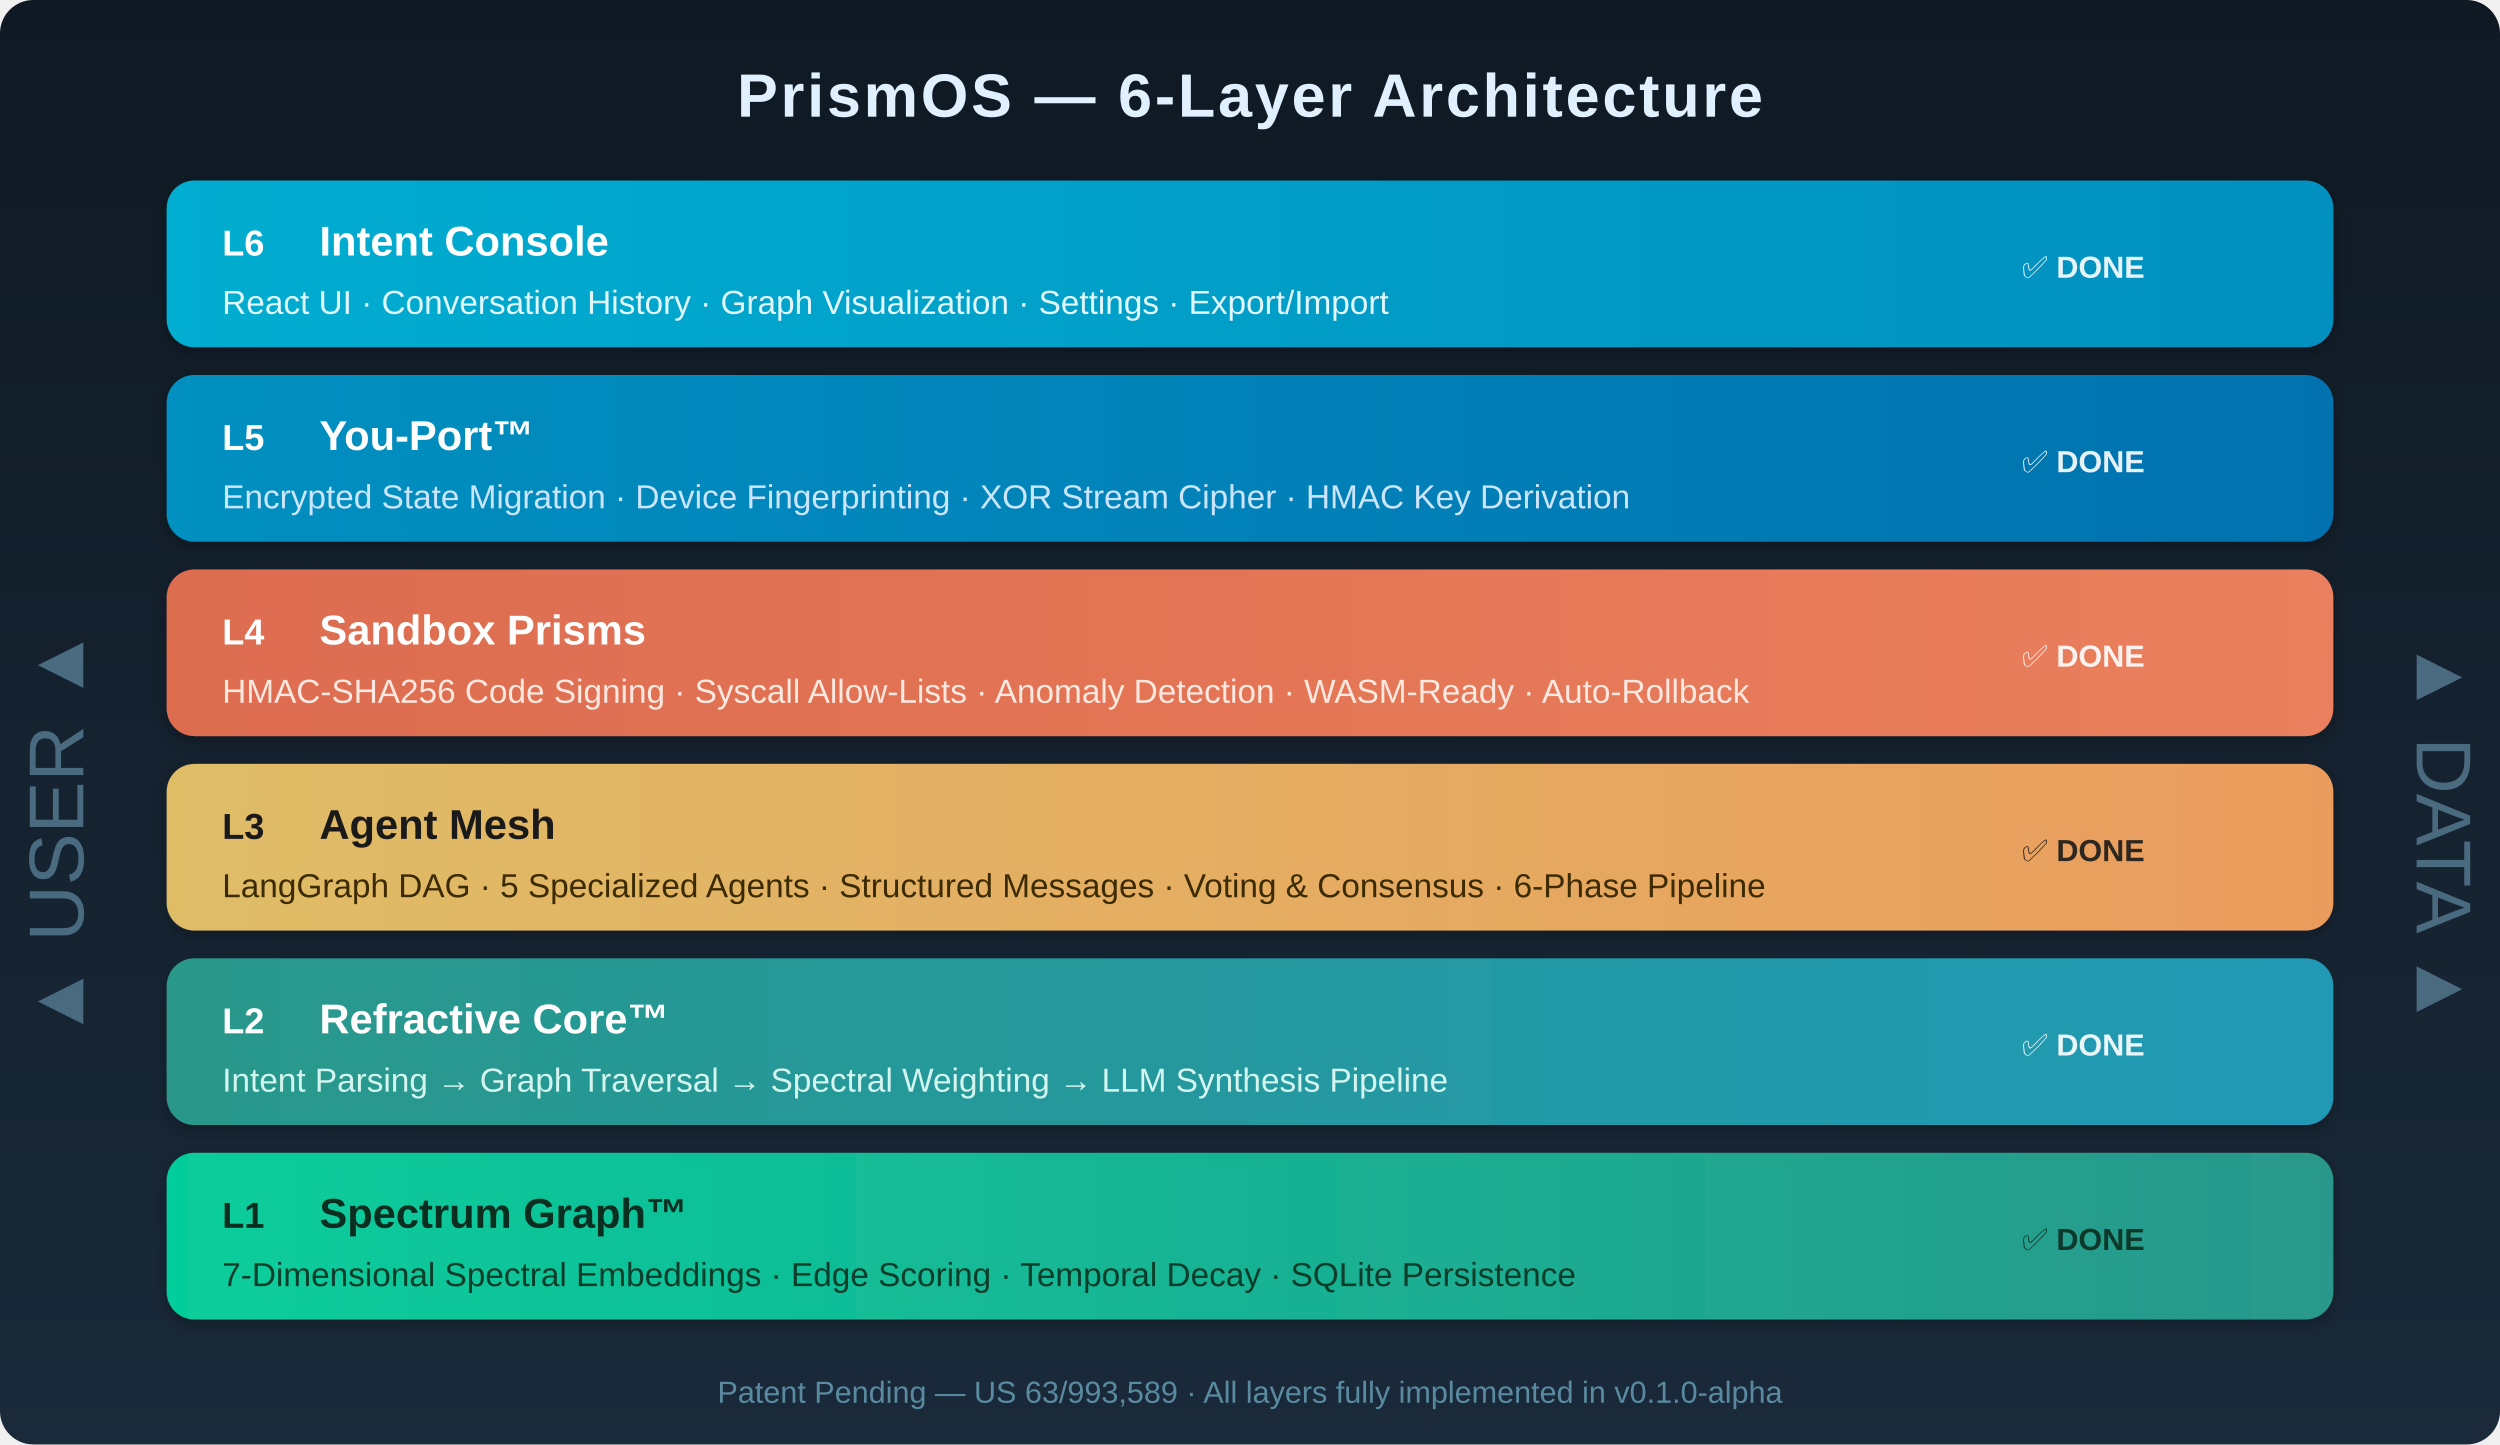
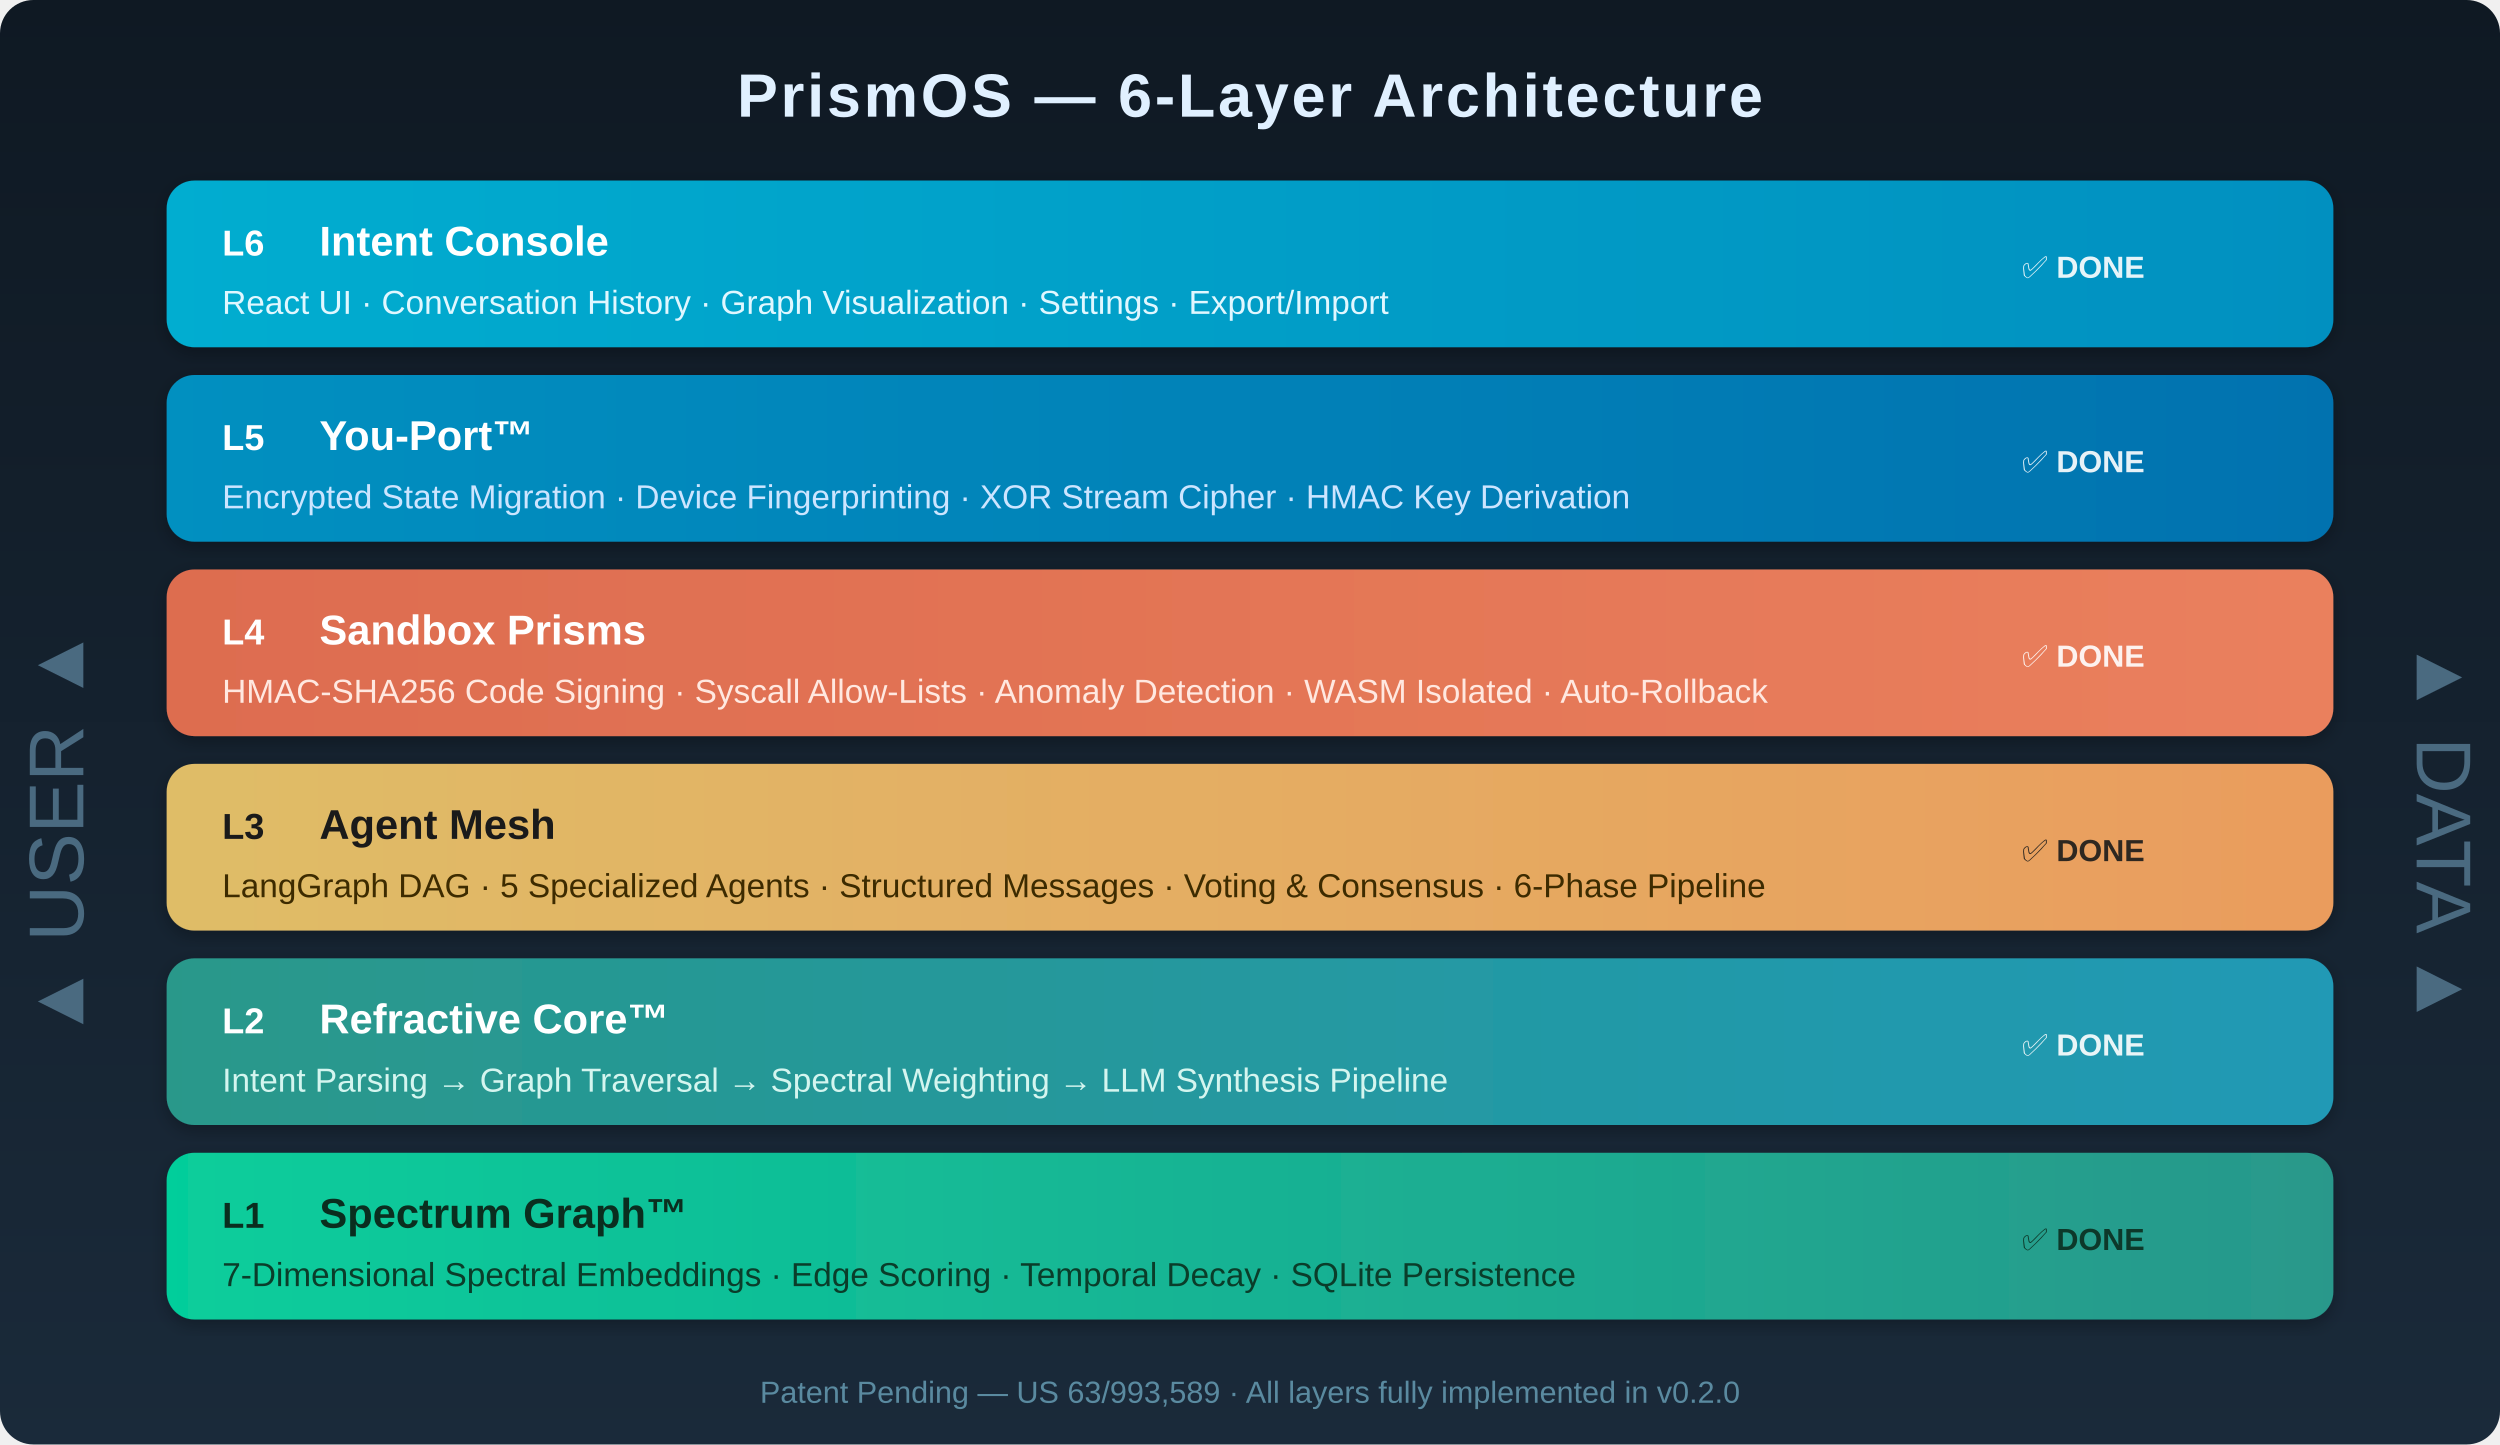
<svg xmlns="http://www.w3.org/2000/svg" viewBox="0 0 900 520" font-family="'Segoe UI', Arial, sans-serif">
  <defs>
    <linearGradient id="bg" x1="0%" y1="0%" x2="0%" y2="100%">
      <stop offset="0%" style="stop-color:#0f1923" />
      <stop offset="100%" style="stop-color:#1a2a3a" />
    </linearGradient>
    <linearGradient id="l6" x1="0%" y1="0%" x2="100%" y2="0%">
      <stop offset="0%" style="stop-color:#00b4d8" />
      <stop offset="100%" style="stop-color:#0096c7" />
    </linearGradient>
    <linearGradient id="l5" x1="0%" y1="0%" x2="100%" y2="0%">
      <stop offset="0%" style="stop-color:#0096c7" />
      <stop offset="100%" style="stop-color:#0077b6" />
    </linearGradient>
    <linearGradient id="l4" x1="0%" y1="0%" x2="100%" y2="0%">
      <stop offset="0%" style="stop-color:#e76f51" />
      <stop offset="100%" style="stop-color:#f4845f" />
    </linearGradient>
    <linearGradient id="l3" x1="0%" y1="0%" x2="100%" y2="0%">
      <stop offset="0%" style="stop-color:#e9c46a" />
      <stop offset="100%" style="stop-color:#f4a261" />
    </linearGradient>
    <linearGradient id="l2" x1="0%" y1="0%" x2="100%" y2="0%">
      <stop offset="0%" style="stop-color:#2a9d8f" />
      <stop offset="100%" style="stop-color:#219ebc" />
    </linearGradient>
    <linearGradient id="l1" x1="0%" y1="0%" x2="100%" y2="0%">
      <stop offset="0%" style="stop-color:#06d6a0" />
      <stop offset="100%" style="stop-color:#2a9d8f" />
    </linearGradient>
    <filter id="shadow">
      <feDropShadow dx="0" dy="2" stdDeviation="3" flood-color="#000" flood-opacity="0.3" />
    </filter>
  </defs>
  <rect width="900" height="520" rx="12" fill="url(#bg)" />
  <text x="450" y="42" text-anchor="middle" fill="#e0f0ff" font-size="22" font-weight="700" letter-spacing="1">PrismOS — 6-Layer Architecture</text>
  <rect x="60" y="65" width="780" height="60" rx="10" fill="url(#l6)" filter="url(#shadow)" opacity="0.95" />
  <text x="80" y="92" fill="#fff" font-size="13" font-weight="700">L6</text>
  <text x="115" y="92" fill="#fff" font-size="15" font-weight="700">Intent Console</text>
  <text x="80" y="113" fill="#e0f7ff" font-size="12">React UI · Conversation History · Graph Visualization · Settings · Export/Import</text>
  <text x="750" y="100" fill="#fff" font-size="11" font-weight="600" text-anchor="middle" opacity="0.9">✅ DONE</text>
  <rect x="60" y="135" width="780" height="60" rx="10" fill="url(#l5)" filter="url(#shadow)" opacity="0.95" />
  <text x="80" y="162" fill="#fff" font-size="13" font-weight="700">L5</text>
  <text x="115" y="162" fill="#fff" font-size="15" font-weight="700">You-Port™</text>
  <text x="80" y="183" fill="#cce5ff" font-size="12">Encrypted State Migration · Device Fingerprinting · XOR Stream Cipher · HMAC Key Derivation</text>
  <text x="750" y="170" fill="#fff" font-size="11" font-weight="600" text-anchor="middle" opacity="0.9">✅ DONE</text>
  <rect x="60" y="205" width="780" height="60" rx="10" fill="url(#l4)" filter="url(#shadow)" opacity="0.95" />
  <text x="80" y="232" fill="#fff" font-size="13" font-weight="700">L4</text>
  <text x="115" y="232" fill="#fff" font-size="15" font-weight="700">Sandbox Prisms</text>
-   <text x="80" y="253" fill="#ffe8e0" font-size="12">HMAC-SHA256 Code Signing · Syscall Allow-Lists · Anomaly Detection · WASM-Ready · Auto-Rollback</text>
+   <text x="80" y="253" fill="#ffe8e0" font-size="12">HMAC-SHA256 Code Signing · Syscall Allow-Lists · Anomaly Detection · WASM Isolated · Auto-Rollback</text>
  <text x="750" y="240" fill="#fff" font-size="11" font-weight="600" text-anchor="middle" opacity="0.9">✅ DONE</text>
  <rect x="60" y="275" width="780" height="60" rx="10" fill="url(#l3)" filter="url(#shadow)" opacity="0.95" />
  <text x="80" y="302" fill="#1a1a1a" font-size="13" font-weight="700">L3</text>
  <text x="115" y="302" fill="#1a1a1a" font-size="15" font-weight="700">Agent Mesh</text>
  <text x="80" y="323" fill="#3d2b00" font-size="12">LangGraph DAG · 5 Specialized Agents · Structured Messages · Voting &amp; Consensus · 6-Phase Pipeline</text>
  <text x="750" y="310" fill="#1a1a1a" font-size="11" font-weight="600" text-anchor="middle" opacity="0.9">✅ DONE</text>
  <rect x="60" y="345" width="780" height="60" rx="10" fill="url(#l2)" filter="url(#shadow)" opacity="0.95" />
  <text x="80" y="372" fill="#fff" font-size="13" font-weight="700">L2</text>
  <text x="115" y="372" fill="#fff" font-size="15" font-weight="700">Refractive Core™</text>
  <text x="80" y="393" fill="#d4f5ef" font-size="12">Intent Parsing → Graph Traversal → Spectral Weighting → LLM Synthesis Pipeline</text>
  <text x="750" y="380" fill="#fff" font-size="11" font-weight="600" text-anchor="middle" opacity="0.9">✅ DONE</text>
  <rect x="60" y="415" width="780" height="60" rx="10" fill="url(#l1)" filter="url(#shadow)" opacity="0.95" />
  <text x="80" y="442" fill="#0a2e1f" font-size="13" font-weight="700">L1</text>
  <text x="115" y="442" fill="#0a2e1f" font-size="15" font-weight="700">Spectrum Graph™</text>
  <text x="80" y="463" fill="#0a3d2a" font-size="12">7-Dimensional Spectral Embeddings · Edge Scoring · Temporal Decay · SQLite Persistence</text>
  <text x="750" y="450" fill="#0a2e1f" font-size="11" font-weight="600" text-anchor="middle" opacity="0.9">✅ DONE</text>
  <text x="30" y="300" fill="#4a6a80" font-size="28" text-anchor="middle" transform="rotate(-90, 30, 300)">▲  USER  ▲</text>
  <text x="870" y="300" fill="#4a6a80" font-size="28" text-anchor="middle" transform="rotate(90, 870, 300)">▲  DATA  ▲</text>
-   <text x="450" y="505" text-anchor="middle" fill="#5a8aa0" font-size="11">Patent Pending — US 63/993,589 · All layers fully implemented in v0.1.0-alpha</text>
+   <text x="450" y="505" text-anchor="middle" fill="#5a8aa0" font-size="11">Patent Pending — US 63/993,589 · All layers fully implemented in v0.2.0</text>
</svg>
